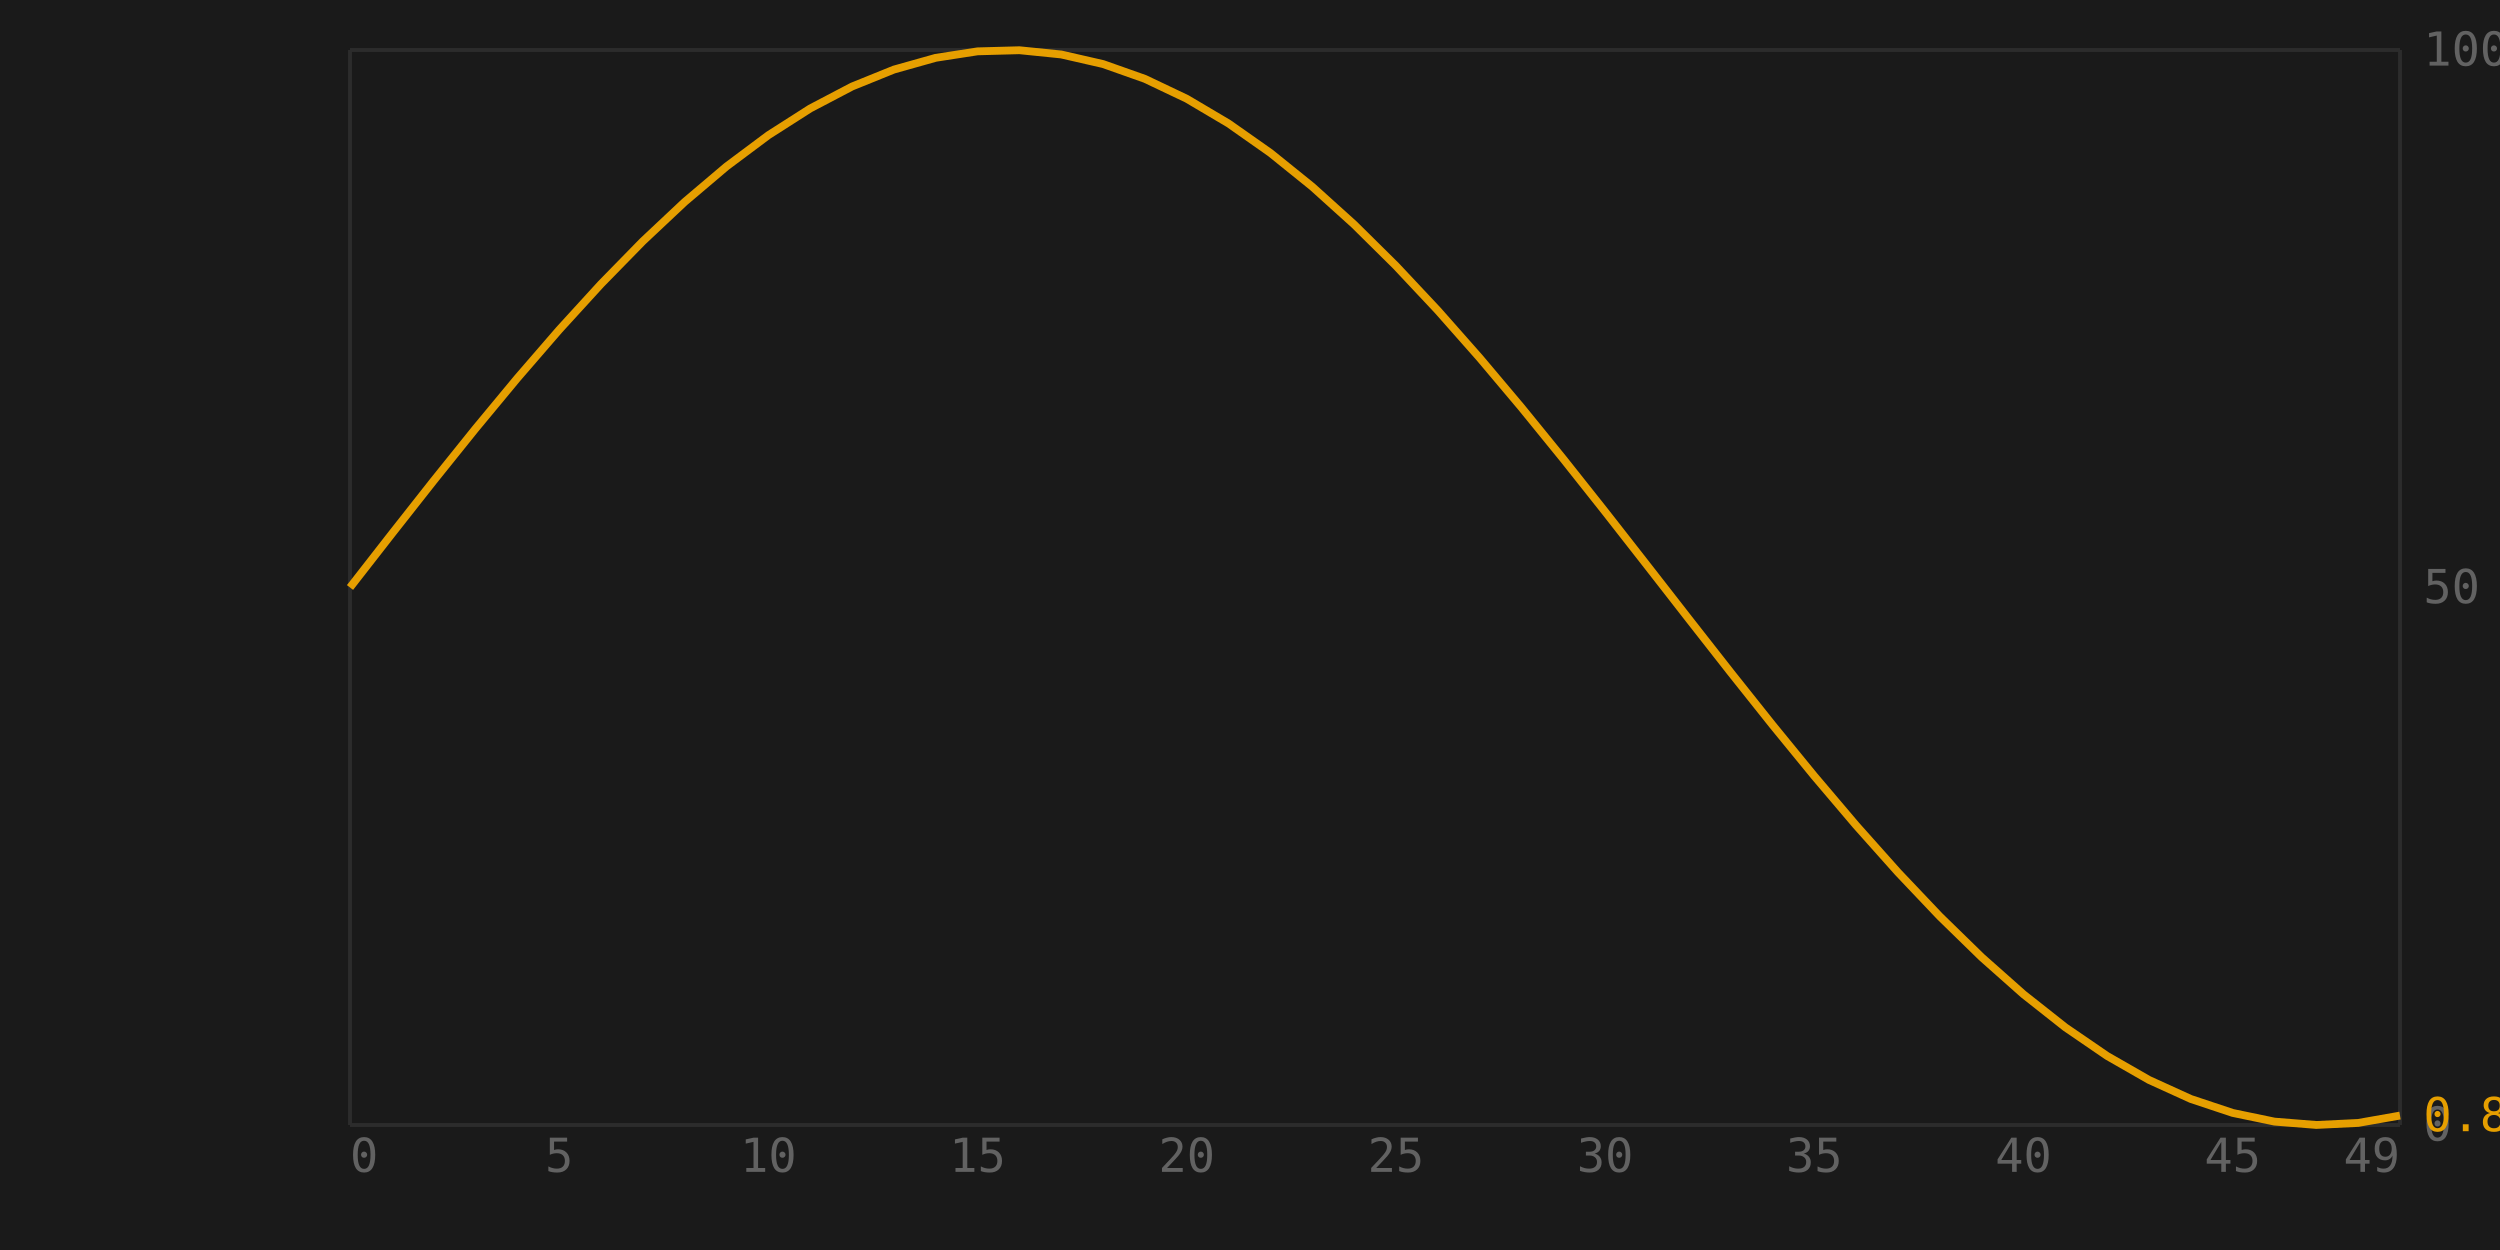
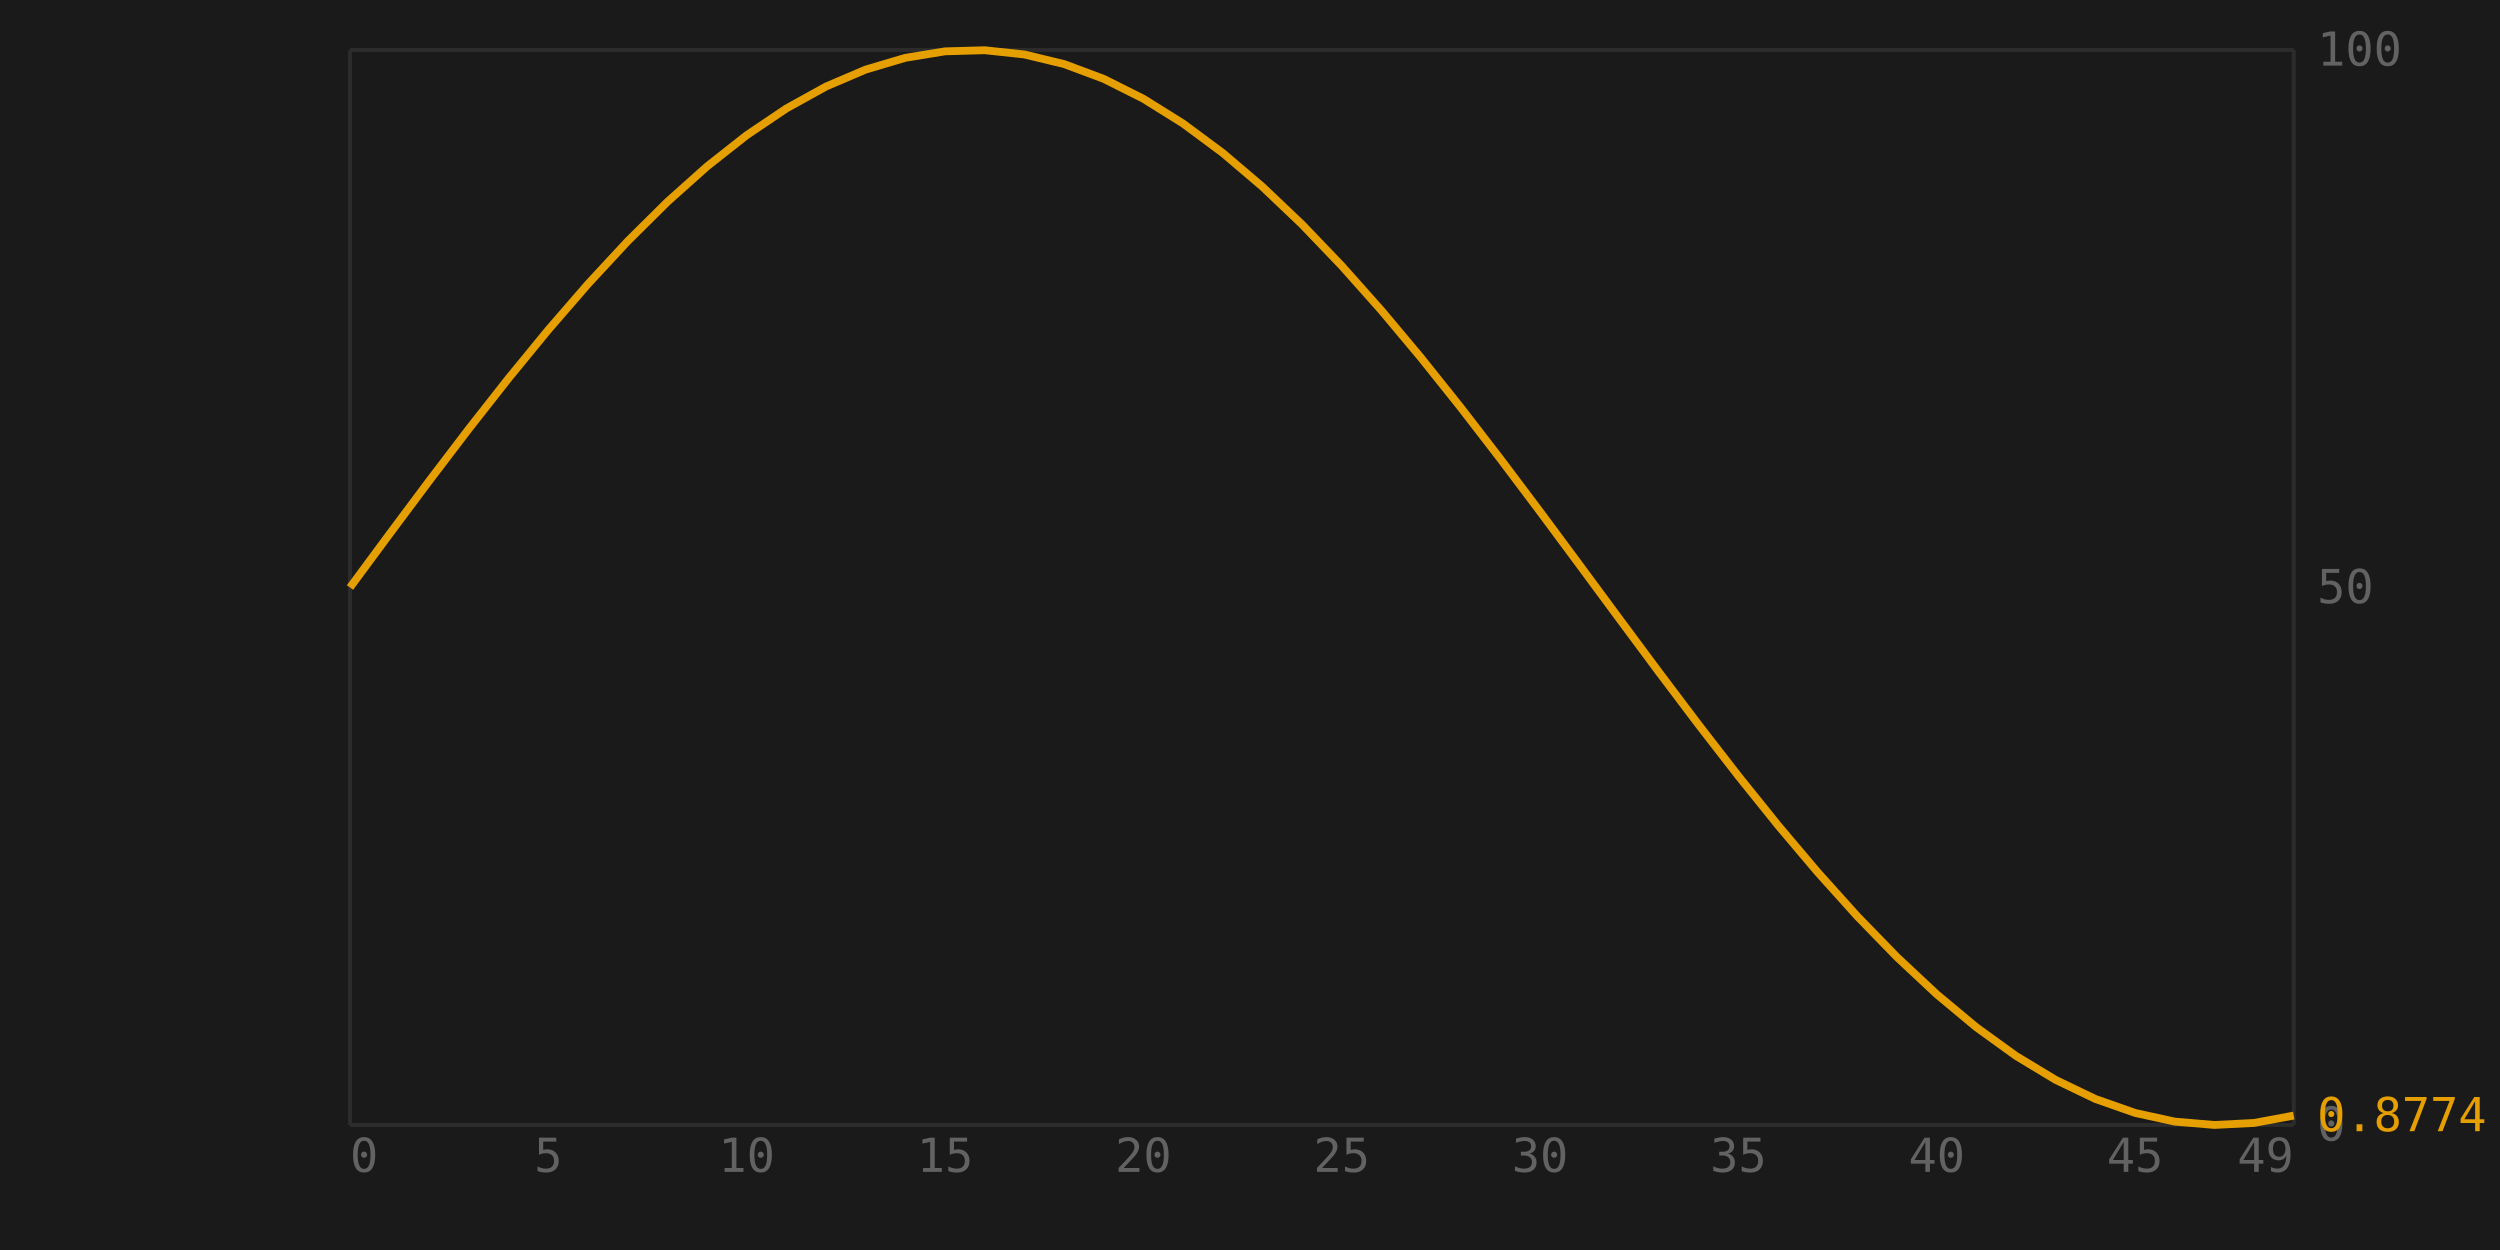
<svg xmlns="http://www.w3.org/2000/svg" viewBox="0 0 640 320" width="640" height="320">
  <rect width="100%" height="100%" fill="#1a1a1a" />
  <line x1="89.6" y1="12.8" x2="89.6" y2="288" stroke="#2c2c2c" stroke-width="1" />
-   <line x1="89.6" y1="288" x2="614.4" y2="288" stroke="#2c2c2c" stroke-width="1" />
-   <line x1="614.4" y1="12.8" x2="614.4" y2="288" stroke="#2c2c2c" stroke-width="1" />
-   <line x1="89.6" y1="12.8" x2="614.4" y2="12.8" stroke="#2c2c2c" stroke-width="1" />
-   <text x="620.4" y="292" text-anchor="start" font-size="12" font-family="monospace" fill="#626262">0</text>
-   <text x="620.4" y="154.4" text-anchor="start" font-size="12" font-family="monospace" fill="#626262">50</text>
-   <text x="620.4" y="16.8" text-anchor="start" font-size="12" font-family="monospace" fill="#626262">100</text>
+   <line x1="89.6" y1="288" x2="587.2" y2="288" stroke="#2c2c2c" stroke-width="1" />
+   <line x1="587.2" y1="12.8" x2="587.2" y2="288" stroke="#2c2c2c" stroke-width="1" />
+   <line x1="89.6" y1="12.8" x2="587.2" y2="12.8" stroke="#2c2c2c" stroke-width="1" />
+   <text x="593.2" y="292" text-anchor="start" font-size="12" font-family="monospace" fill="#626262">0</text>
+   <text x="593.2" y="154.4" text-anchor="start" font-size="12" font-family="monospace" fill="#626262">50</text>
+   <text x="593.2" y="16.8" text-anchor="start" font-size="12" font-family="monospace" fill="#626262">100</text>
  <text x="89.6" y="300" text-anchor="start" font-size="12" font-family="monospace" fill="#626262">0</text>
-   <text x="143.151" y="300" text-anchor="middle" font-size="12" font-family="monospace" fill="#626262">5</text>
-   <text x="196.702" y="300" text-anchor="middle" font-size="12" font-family="monospace" fill="#626262">10</text>
-   <text x="250.253" y="300" text-anchor="middle" font-size="12" font-family="monospace" fill="#626262">15</text>
-   <text x="303.804" y="300" text-anchor="middle" font-size="12" font-family="monospace" fill="#626262">20</text>
-   <text x="357.355" y="300" text-anchor="middle" font-size="12" font-family="monospace" fill="#626262">25</text>
-   <text x="410.906" y="300" text-anchor="middle" font-size="12" font-family="monospace" fill="#626262">30</text>
-   <text x="464.457" y="300" text-anchor="middle" font-size="12" font-family="monospace" fill="#626262">35</text>
-   <text x="518.008" y="300" text-anchor="middle" font-size="12" font-family="monospace" fill="#626262">40</text>
-   <text x="571.559" y="300" text-anchor="middle" font-size="12" font-family="monospace" fill="#626262">45</text>
-   <text x="614.4" y="300" text-anchor="end" font-size="12" font-family="monospace" fill="#626262">49</text>
-   <path d="M89.6 150.4 L100.31 136.663 L111.02 123.063 L121.731 109.736 L132.441 96.816 L143.151 84.431 L153.861 72.705 L164.571 61.756 L175.282 51.692 L185.992 42.614 L196.702 34.614 L207.412 27.77 L218.122 22.151 L228.833 17.814 L239.543 14.802 L250.253 13.145 L260.963 12.859 L271.673 13.947 L282.384 16.399 L293.094 20.189 L303.804 25.281 L314.514 31.622 L325.224 39.151 L335.935 47.791 L346.645 57.456 L357.355 68.05 L368.065 79.467 L378.776 91.593 L389.486 104.306 L400.196 117.479 L410.906 130.982 L421.616 144.679 L432.327 158.432 L443.037 172.106 L453.747 185.562 L464.457 198.668 L475.167 211.291 L485.878 223.305 L496.588 234.592 L507.298 245.037 L518.008 254.536 L528.718 262.995 L539.429 270.329 L550.139 276.464 L560.849 281.34 L571.559 284.908 L582.269 287.132 L592.98 287.989 L603.69 287.472 L614.4 285.585" fill="none" stroke="#e69f00" stroke-width="2" />
-   <text x="620.4" y="289.585" text-anchor="start" font-size="12" font-family="monospace" fill="#e69f00">0.8774</text>
+   <text x="140.376" y="300" text-anchor="middle" font-size="12" font-family="monospace" fill="#626262">5</text>
+   <text x="191.151" y="300" text-anchor="middle" font-size="12" font-family="monospace" fill="#626262">10</text>
+   <text x="241.927" y="300" text-anchor="middle" font-size="12" font-family="monospace" fill="#626262">15</text>
+   <text x="292.702" y="300" text-anchor="middle" font-size="12" font-family="monospace" fill="#626262">20</text>
+   <text x="343.478" y="300" text-anchor="middle" font-size="12" font-family="monospace" fill="#626262">25</text>
+   <text x="394.253" y="300" text-anchor="middle" font-size="12" font-family="monospace" fill="#626262">30</text>
+   <text x="445.029" y="300" text-anchor="middle" font-size="12" font-family="monospace" fill="#626262">35</text>
+   <text x="495.804" y="300" text-anchor="middle" font-size="12" font-family="monospace" fill="#626262">40</text>
+   <text x="546.58" y="300" text-anchor="middle" font-size="12" font-family="monospace" fill="#626262">45</text>
+   <text x="587.2" y="300" text-anchor="end" font-size="12" font-family="monospace" fill="#626262">49</text>
+   <path d="M89.6 150.4 L99.755 136.663 L109.91 123.063 L120.065 109.736 L130.22 96.816 L140.376 84.431 L150.531 72.705 L160.686 61.756 L170.841 51.692 L180.996 42.614 L191.151 34.614 L201.306 27.77 L211.461 22.151 L221.616 17.814 L231.771 14.802 L241.927 13.145 L252.082 12.859 L262.237 13.947 L272.392 16.399 L282.547 20.189 L292.702 25.281 L302.857 31.622 L313.012 39.151 L323.167 47.791 L333.322 57.456 L343.478 68.05 L353.633 79.467 L363.788 91.593 L373.943 104.306 L384.098 117.479 L394.253 130.982 L404.408 144.679 L414.563 158.432 L424.718 172.106 L434.873 185.562 L445.029 198.668 L455.184 211.291 L465.339 223.305 L475.494 234.592 L485.649 245.037 L495.804 254.536 L505.959 262.995 L516.114 270.329 L526.269 276.464 L536.424 281.34 L546.58 284.908 L556.735 287.132 L566.89 287.989 L577.045 287.472 L587.2 285.585" fill="none" stroke="#e69f00" stroke-width="2" />
+   <text x="593.2" y="289.585" text-anchor="start" font-size="12" font-family="monospace" fill="#e69f00">0.8774</text>
</svg>
